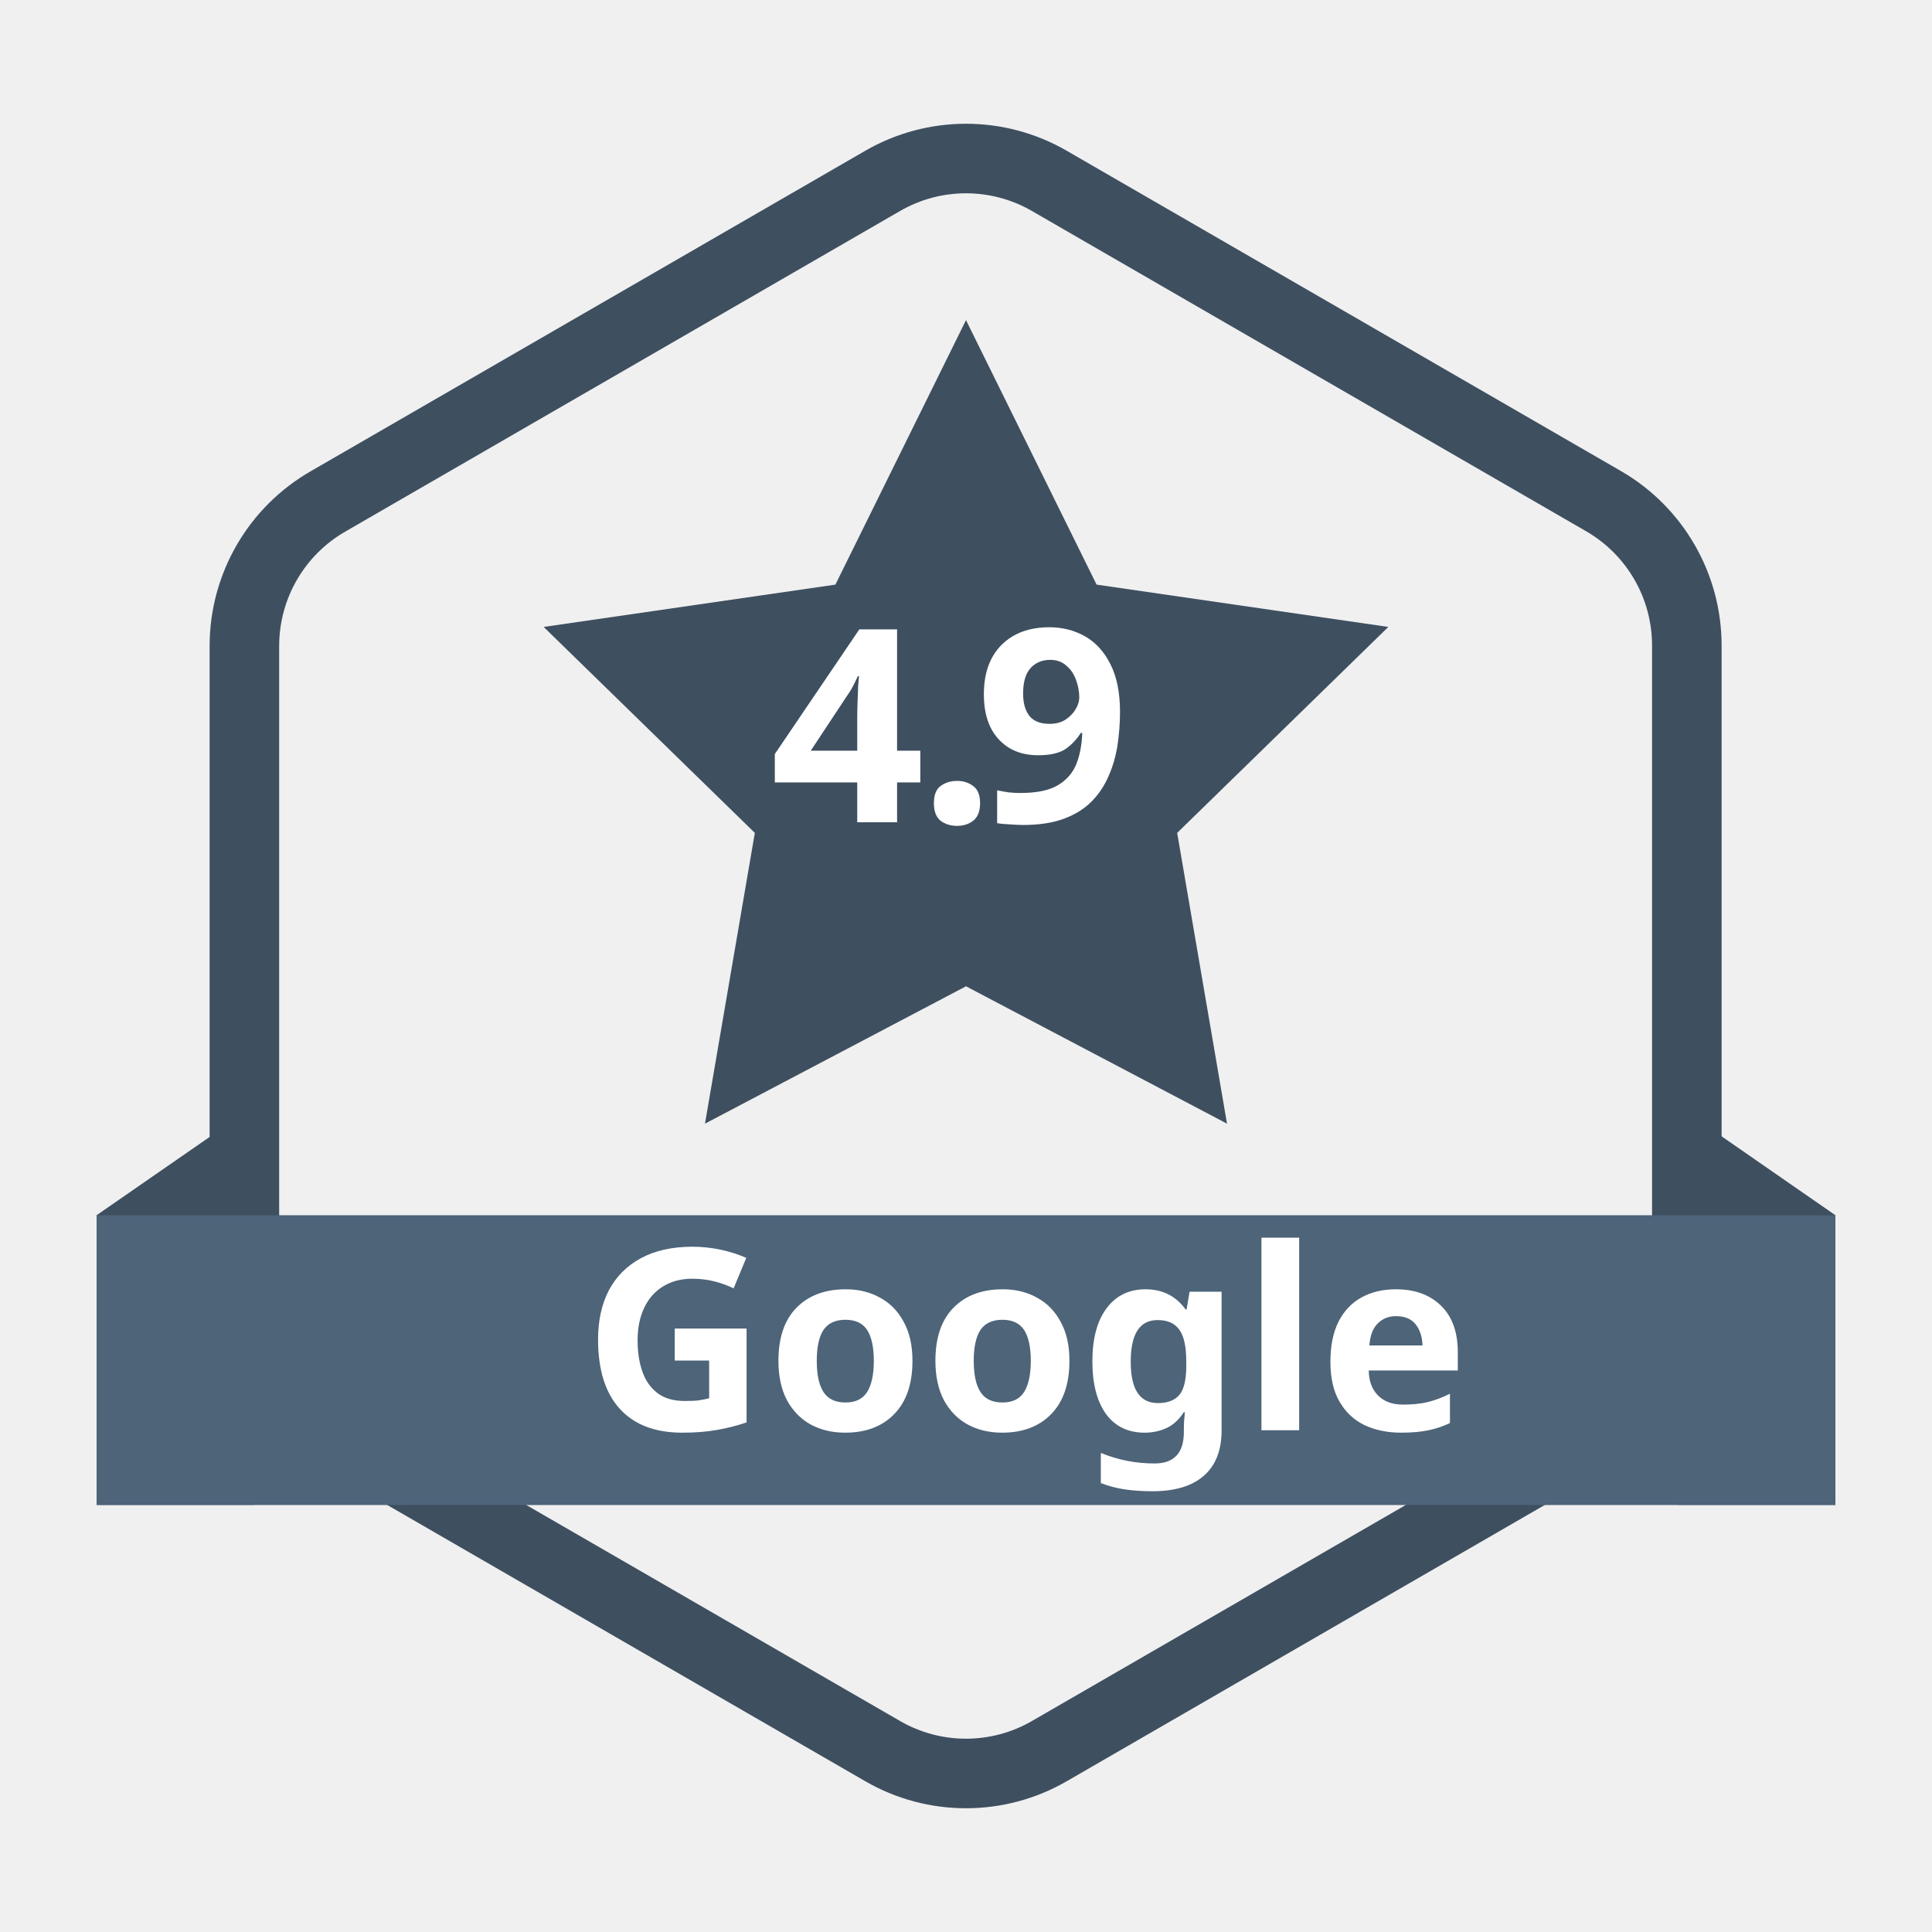
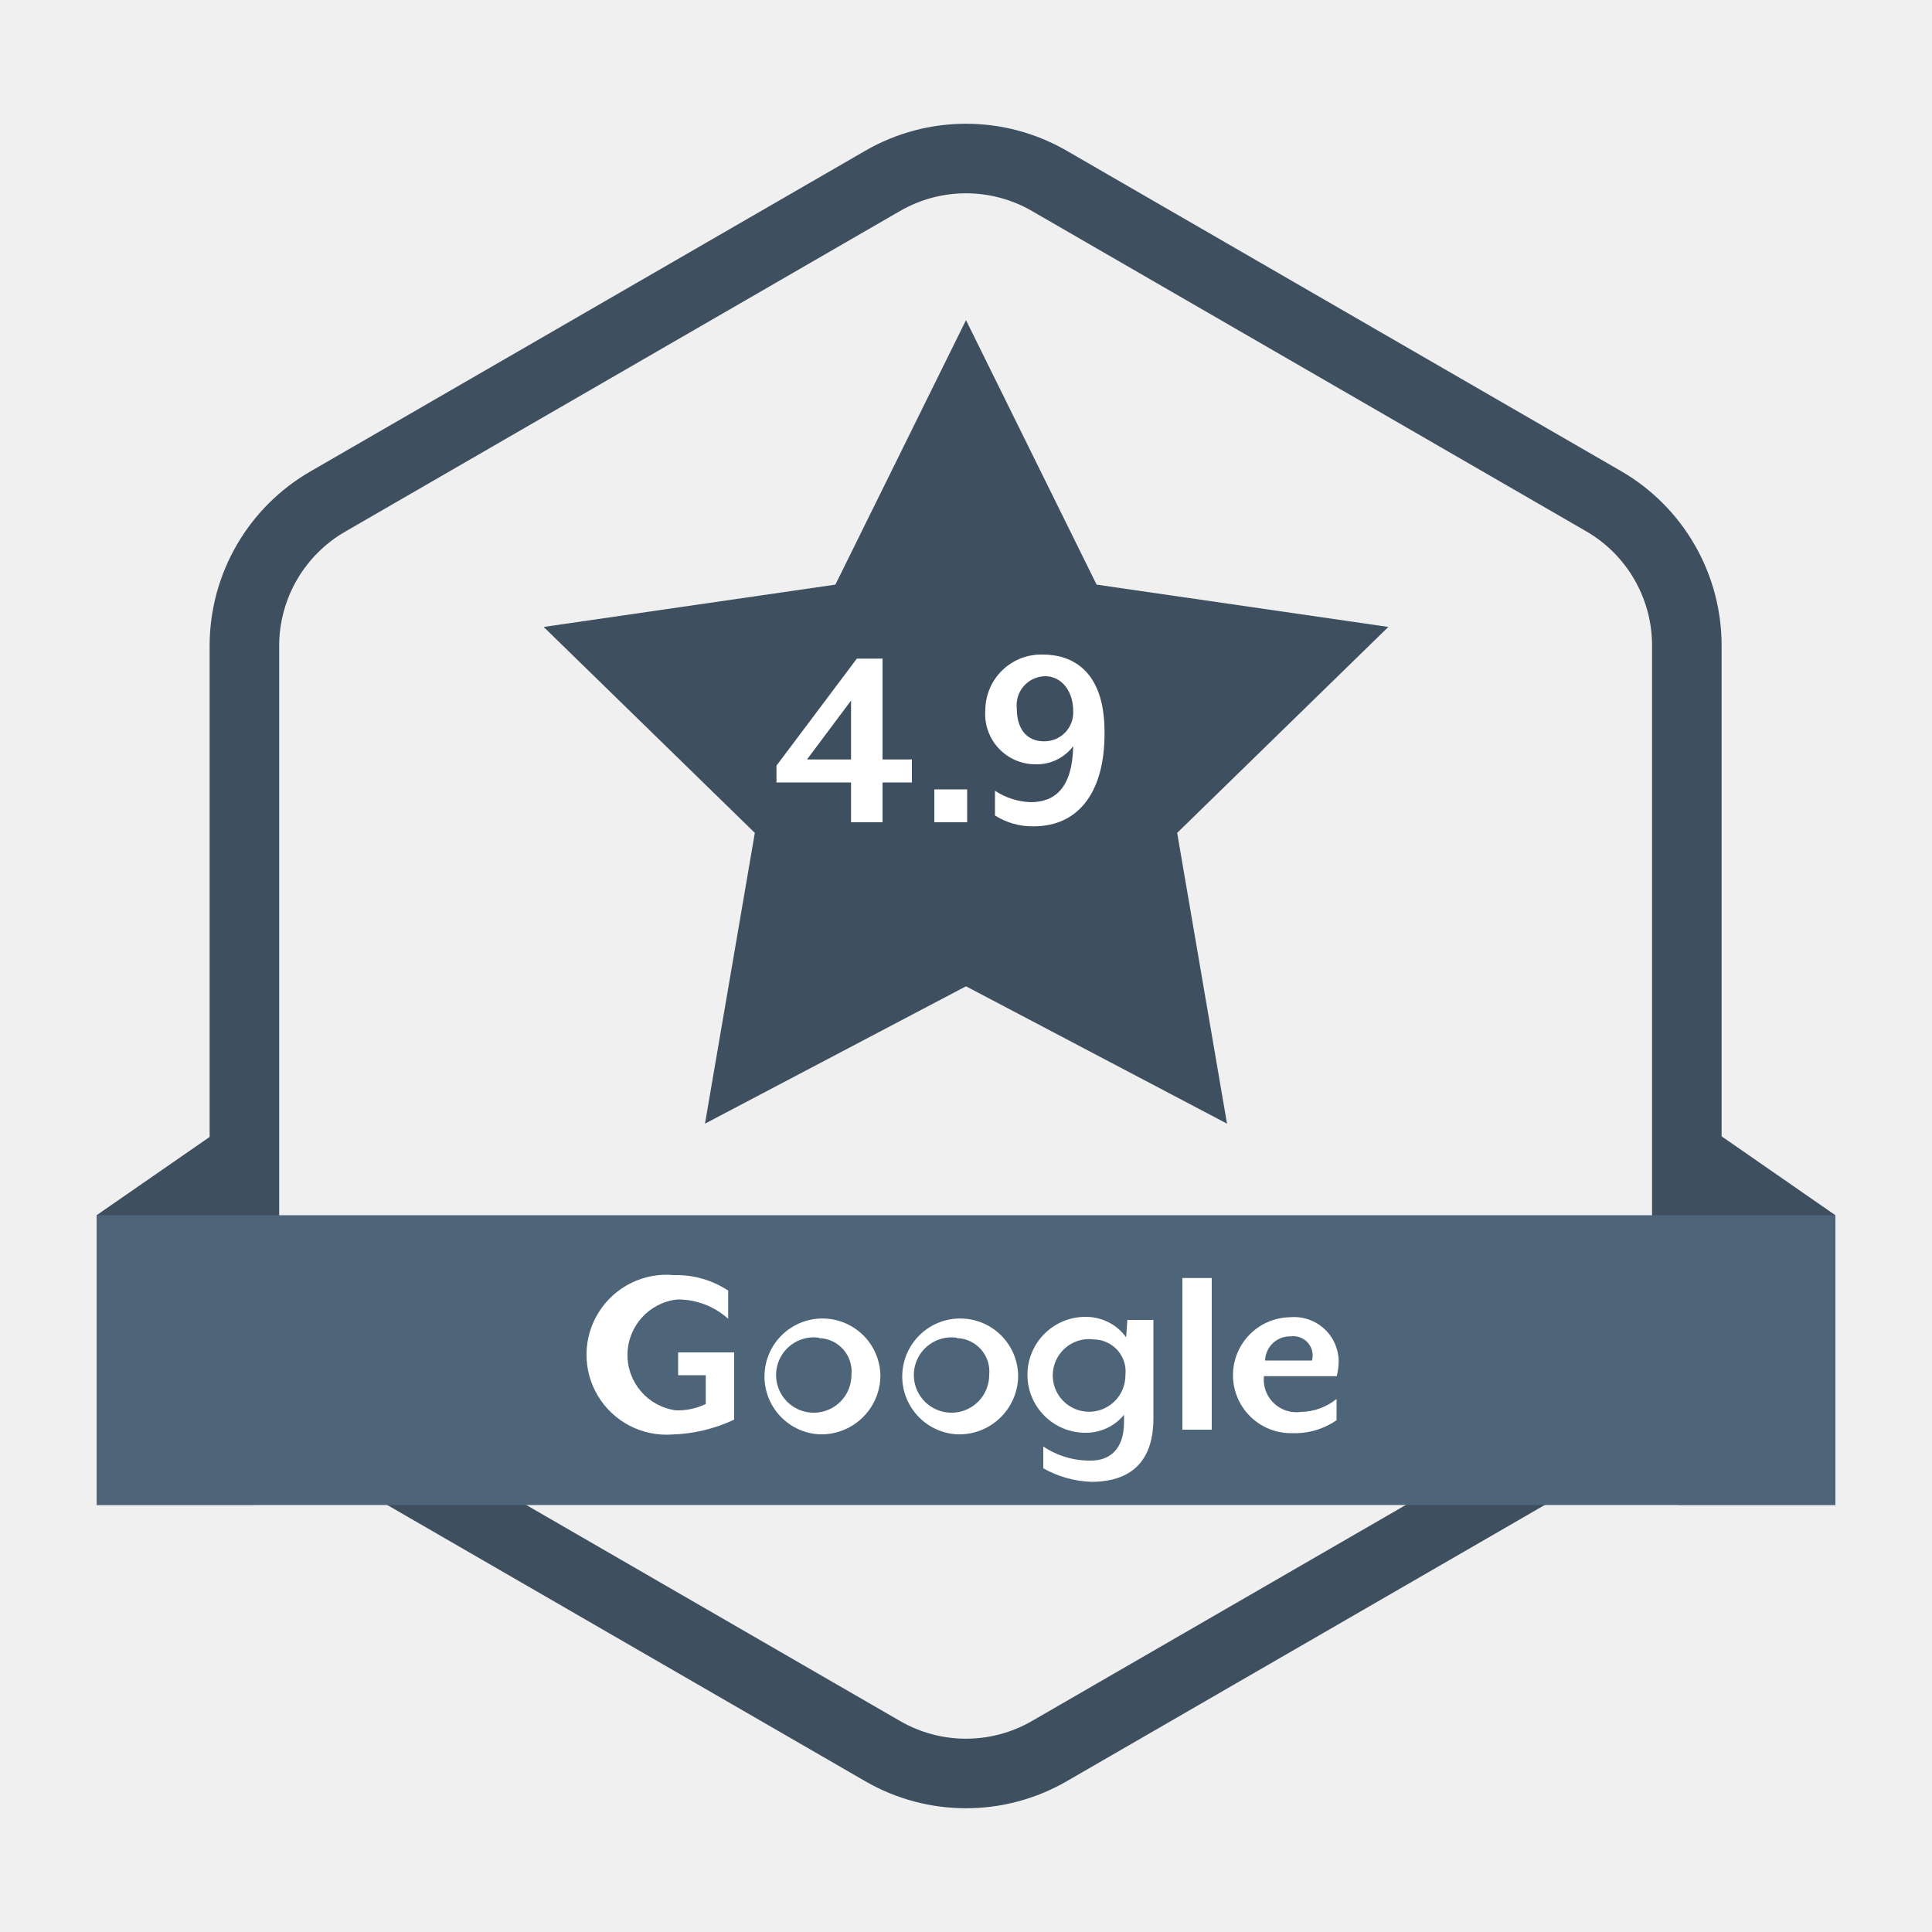
<svg xmlns="http://www.w3.org/2000/svg" id="Layer_1" data-name="Layer 1" viewBox="0 0 100 100">
  <defs>
-     <style>.cls-1{fill:#3e4f60;}.cls-2{font-size:13.99px;}.cls-2,.cls-6{fill:#fff;font-family:MrEavesXLModOT-Bold, Mr Eaves XL Mod OT;font-weight:700;}.cls-3{letter-spacing:-0.03em;}.cls-4{fill:none;stroke:#3e4f60;stroke-miterlimit:10;stroke-width:3.6px;}.cls-5{fill:#4d6479;}.cls-6{font-size:13.13px;}</style>
+     <style>.cls-1{fill:#3e4f60;}.cls-2{fill:#fff;}.cls-3{fill:none;stroke:#3e4f60;stroke-miterlimit:10;stroke-width:3.6px;}.cls-4{fill:#4d6479;}</style>
  </defs>
  <polygon class="cls-1" points="50 51.05 36.49 58.16 39.07 43.11 28.14 32.45 43.24 30.26 50 16.57 56.76 30.26 71.86 32.45 60.93 43.11 63.51 58.16 50 51.05" />
-   <text class="cls-2" transform="translate(39.87 42.56)">4<tspan class="cls-3" x="7.67" y="0">.</tspan>
-     <tspan x="10.6" y="0">9</tspan>
-   </text>
-   <path class="cls-4" d="M12.65,33.41V66.59A8.63,8.63,0,0,0,17,74.06L45.69,90.64a8.62,8.62,0,0,0,8.62,0L83,74.06a8.63,8.63,0,0,0,4.31-7.47V33.41A8.63,8.63,0,0,0,83,25.94L54.31,9.36a8.62,8.62,0,0,0-8.62,0L17,25.94A8.63,8.63,0,0,0,12.65,33.41Z" />
+   <path class="cls-2" d="M45.68,40.5v2.06H44.05V40.5H40.19v-.87l4.16-5.54h1.33v5.22H47.2V40.5Zm-1.63-4.24-2.28,3.05h2.28Z" />
+   <path class="cls-2" d="M48.36,42.56v-1.7h1.7v1.7Z" />
+   <path class="cls-2" d="M53.5,42.77a3.61,3.61,0,0,1-2-.56V40.93a3.58,3.58,0,0,0,1.84.59c1.25,0,2.16-.71,2.21-2.9a2.35,2.35,0,0,1-1.94.94A2.6,2.6,0,0,1,51,36.75,2.89,2.89,0,0,1,54,33.88c1.34,0,3.17.69,3.17,4C57.2,40.85,55.93,42.77,53.5,42.77ZM54.1,35a1.5,1.5,0,0,0-1.47,1.68c0,1,.47,1.69,1.41,1.69a1.49,1.49,0,0,0,1.51-1.54C55.55,35.67,54.87,35,54.1,35Z" />
+   <path class="cls-3" d="M12.65,33.41V66.59A8.63,8.63,0,0,0,17,74.06L45.69,90.64a8.62,8.62,0,0,0,8.62,0L83,74.06a8.63,8.63,0,0,0,4.31-7.47V33.41A8.63,8.63,0,0,0,83,25.94L54.31,9.36a8.62,8.62,0,0,0-8.62,0L17,25.94A8.63,8.63,0,0,0,12.65,33.41Z" />
  <polygon class="cls-1" points="13.13 77.89 5 77.89 5 62.9 13.13 57.27 13.13 77.89" />
  <polygon class="cls-1" points="86.88 77.89 95 77.89 95 62.9 86.88 57.27 86.88 77.89" />
-   <rect class="cls-5" x="5" y="62.9" width="90" height="15" />
-   <text class="cls-6" transform="translate(30.19 74.03)">Google</text>
+   <rect class="cls-4" x="5" y="62.9" width="90" height="15" />
+   <path class="cls-2" d="M34.79,74.25A4.14,4.14,0,1,1,34.9,66a4.87,4.87,0,0,1,2.79.8v1.46a3.89,3.89,0,0,0-2.63-1A2.89,2.89,0,0,0,35,73a3.33,3.33,0,0,0,1.53-.33V71.18H35.1V70H38v3.48A8.12,8.12,0,0,1,34.79,74.25Z" />
+   <path class="cls-2" d="M42.39,74.24a3,3,0,1,1,3.18-3A3.06,3.06,0,0,1,42.39,74.24Zm0-5a1.95,1.95,0,1,0,1.68,1.93A1.73,1.73,0,0,0,42.39,69.26Z" />
+   <path class="cls-2" d="M49.52,74.24a3,3,0,1,1,3.18-3A3.05,3.05,0,0,1,49.52,74.24Zm0-5a1.95,1.95,0,1,0,1.68,1.93A1.73,1.73,0,0,0,49.52,69.26Z" />
+   <path class="cls-2" d="M56.49,76.7A5.49,5.49,0,0,1,54,76V74.87a4.31,4.31,0,0,0,2.46.73c.95,0,1.72-.55,1.72-2v-.37a2.55,2.55,0,0,1-2,.93,3,3,0,0,1,0-6,2.57,2.57,0,0,1,2.11,1.06l.06-.9H59.7v5.1C59.7,76.17,57.93,76.7,56.49,76.7Zm.14-7.37a1.88,1.88,0,1,0,1.62,1.86A1.66,1.66,0,0,0,56.63,69.33Z" />
+   <path class="cls-2" d="M61.2,74V66.15h1.52V74Z" />
+   <path class="cls-2" d="M69.19,71.23H65.42a1.69,1.69,0,0,0,1.92,1.85,3,3,0,0,0,1.84-.67v1.1a3.8,3.8,0,0,1-2.31.67,3,3,0,0,1-.1-6,2.31,2.31,0,0,1,2.52,2.24A3.22,3.22,0,0,1,69.19,71.23Zm-2.38-2.06a1.29,1.29,0,0,0-1.33,1.25h2.43A1,1,0,0,0,66.81,69.17Z" />
</svg>
